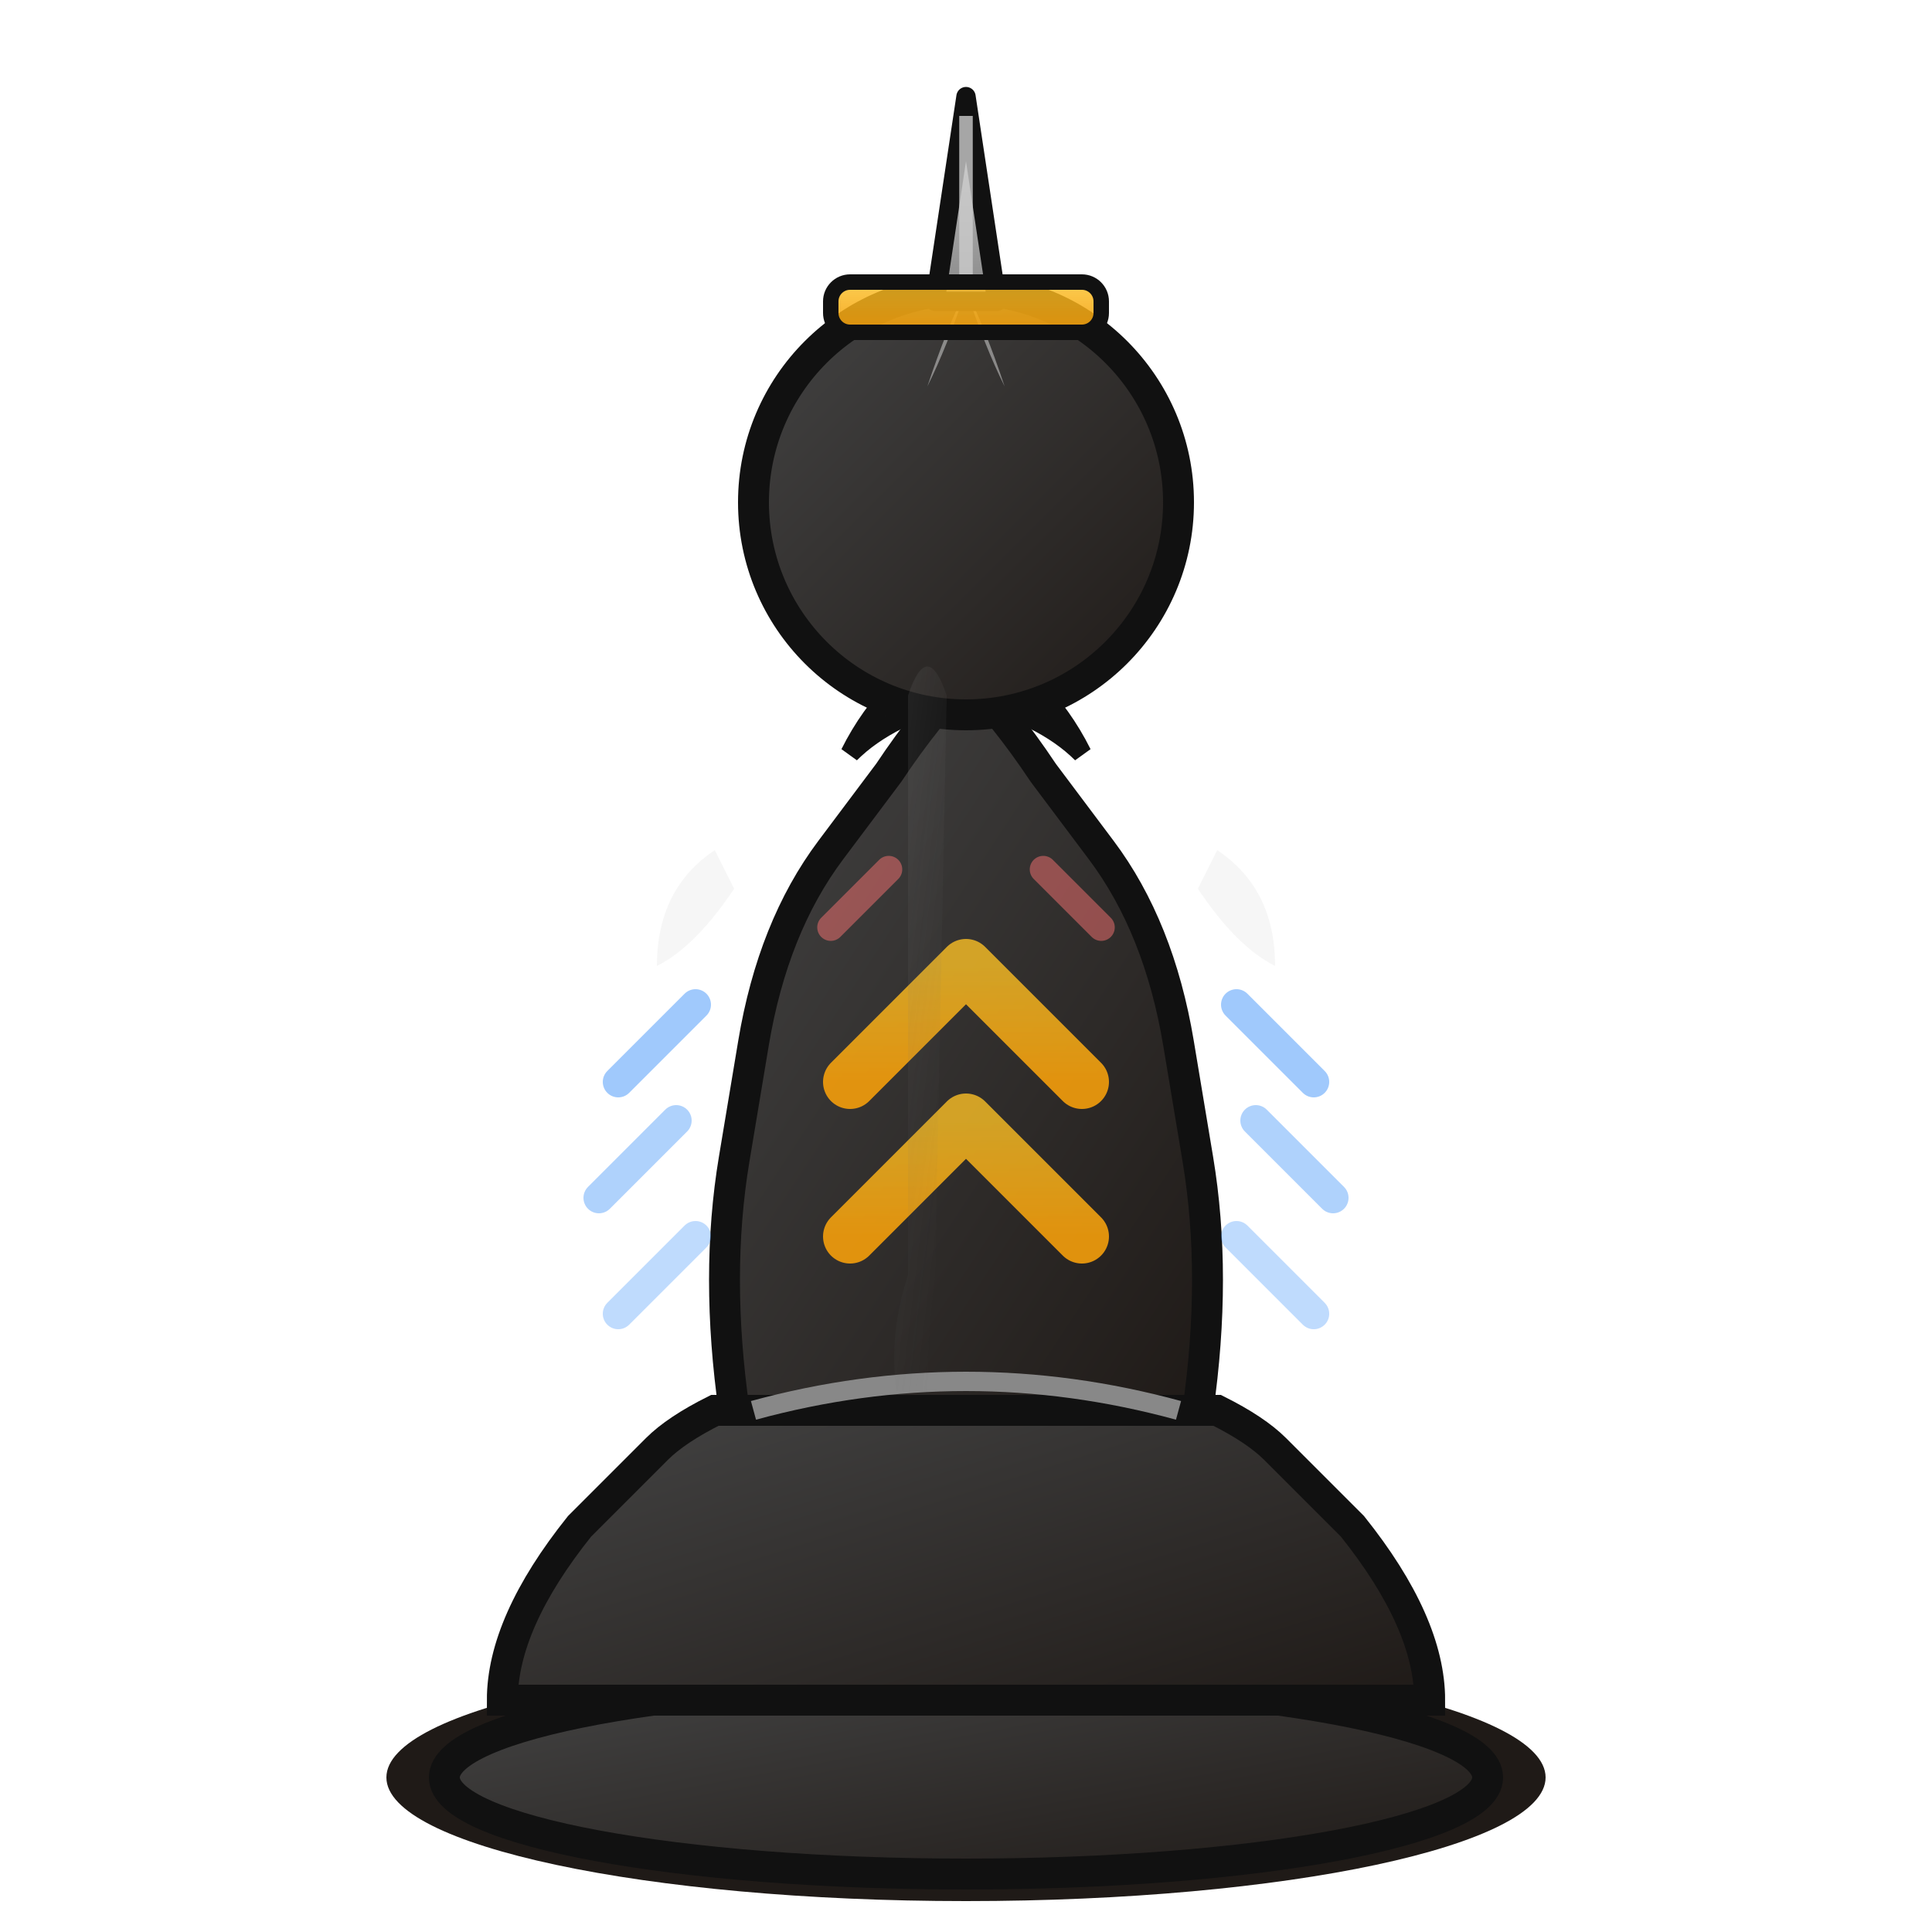
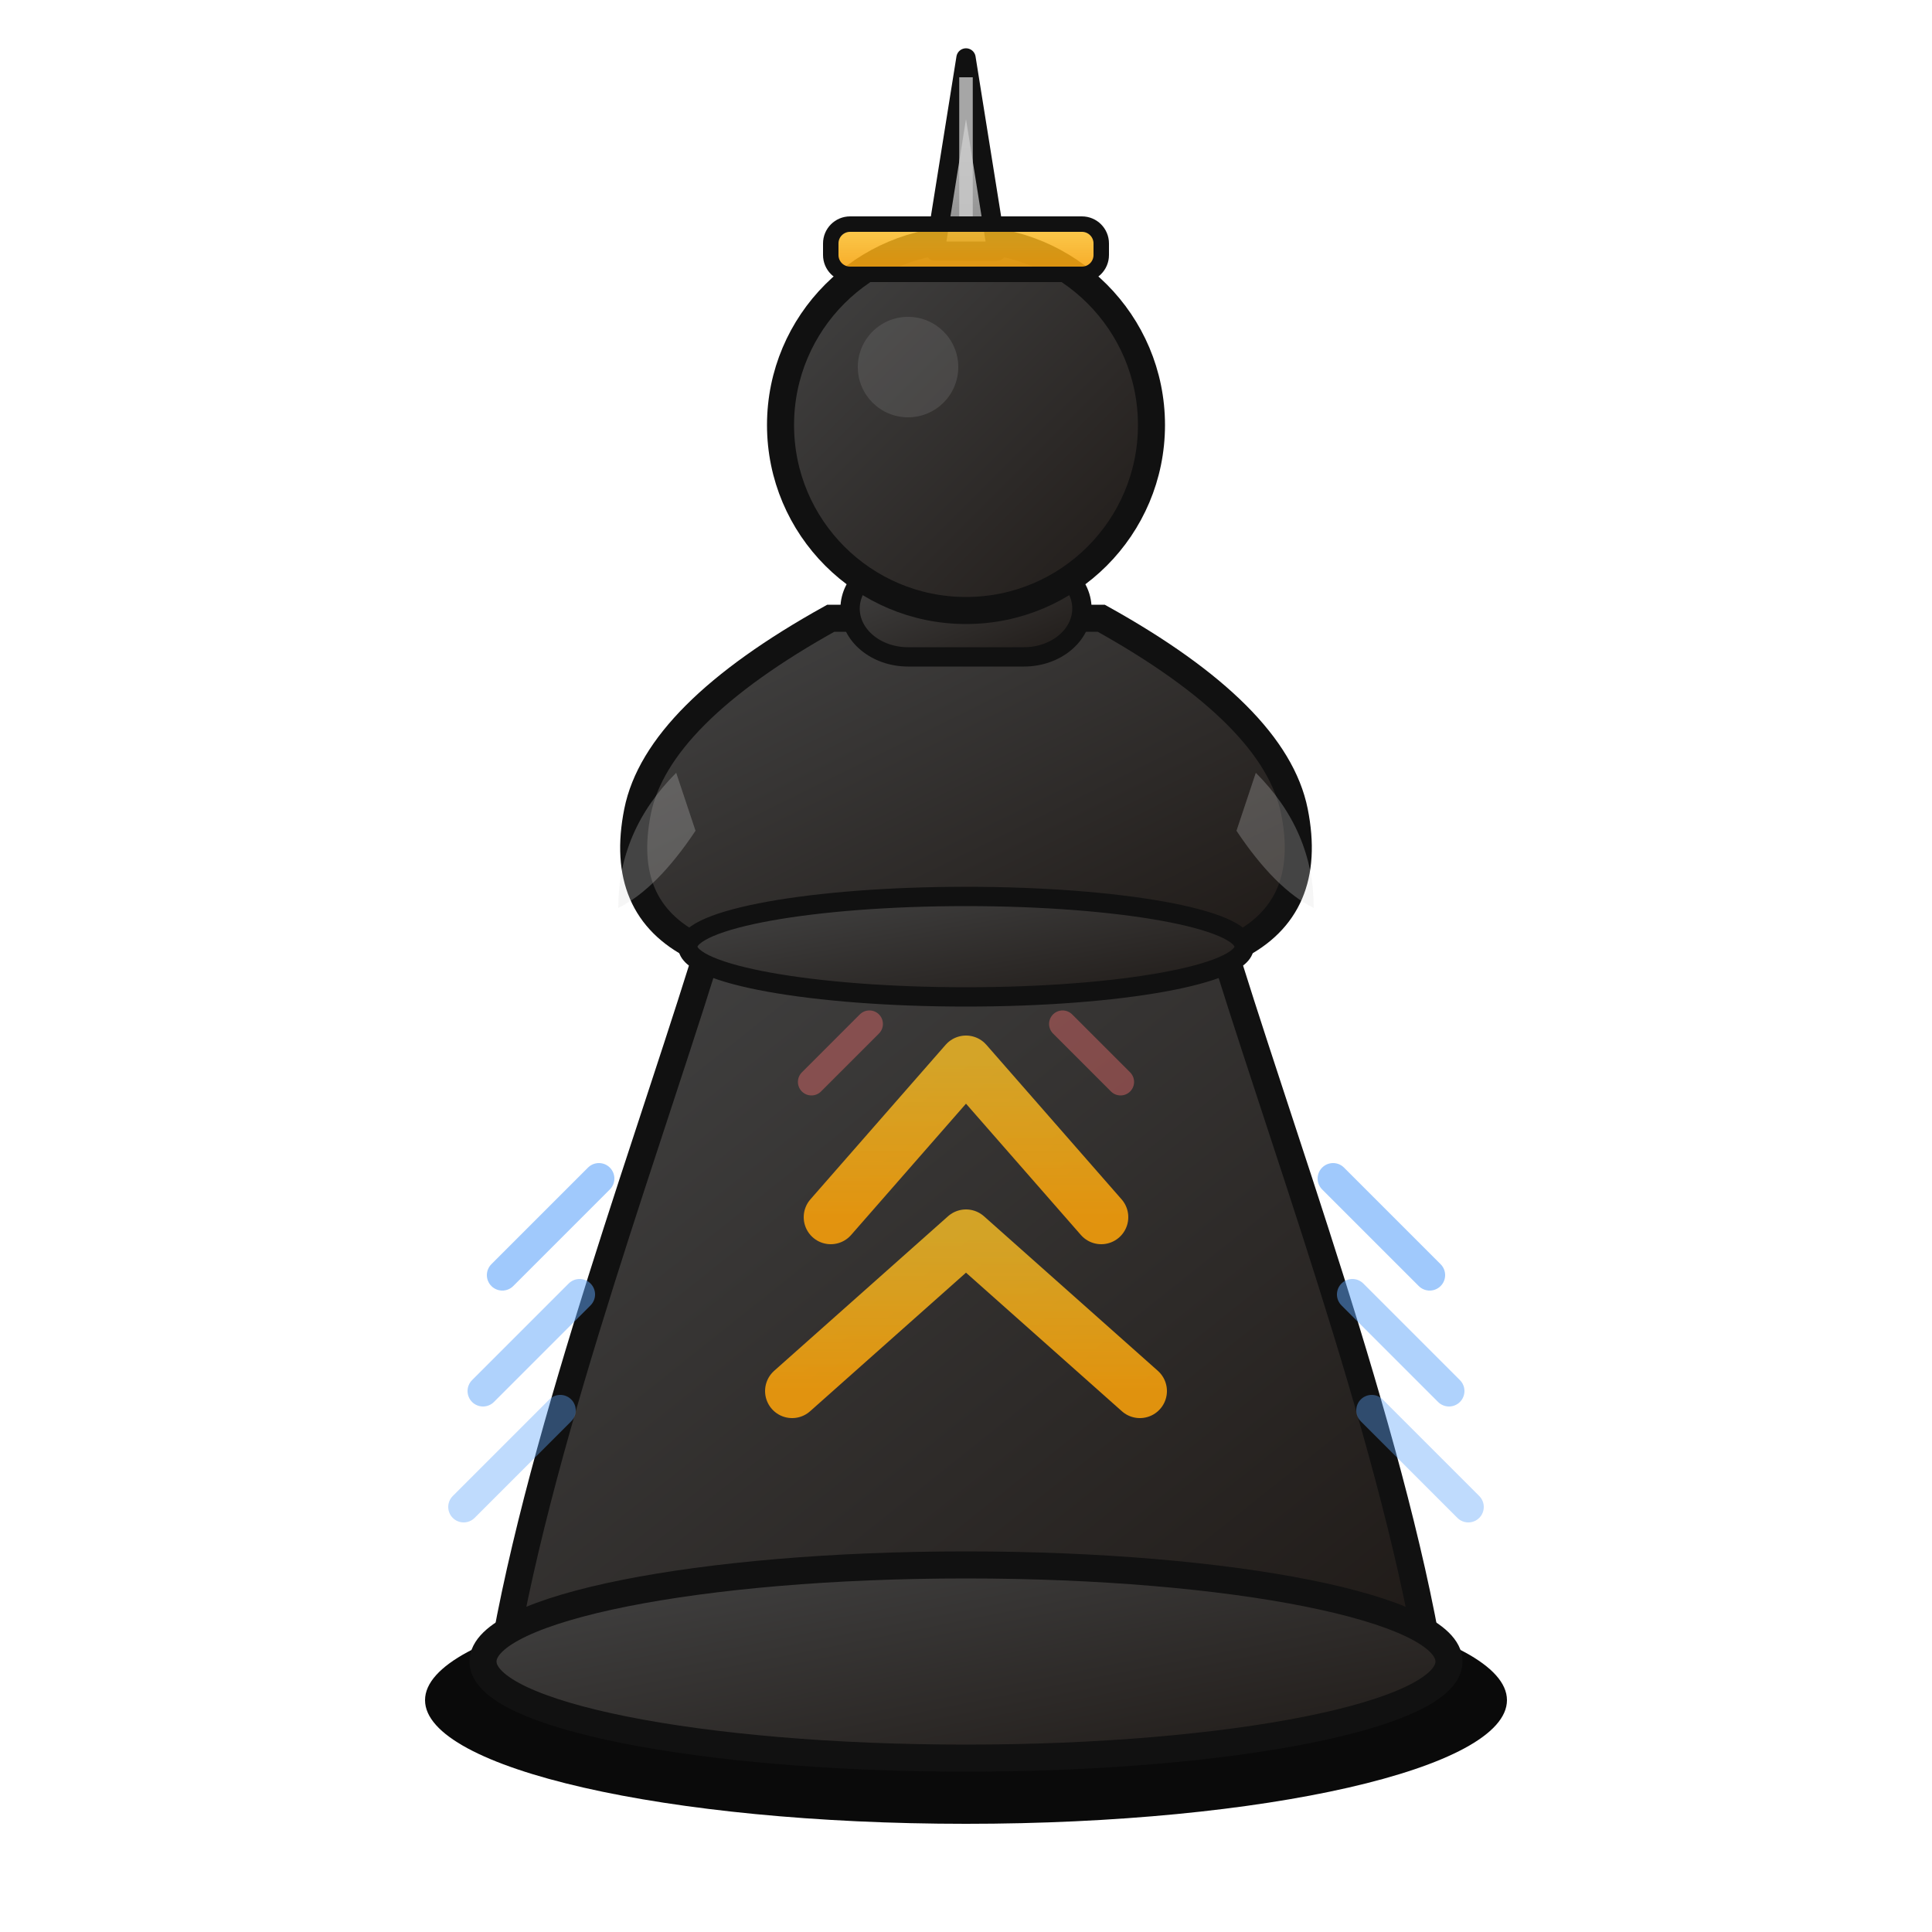
<svg xmlns="http://www.w3.org/2000/svg" viewBox="0 0 50 50" width="177.17" height="177.17">
  <defs>
-     <linearGradient id="bPW-body" x1="0" y1="0" x2="1" y2="1">
+     <linearGradient id="bPW-b" x1="0" y1="0" x2="1" y2="1">
      <stop offset="0" stop-color="#444" />
      <stop offset="1" stop-color="#1f1a17" />
    </linearGradient>
-     <linearGradient id="bPW-shine" x1="0.2" y1="0" x2="0.8" y2="1">
-       <stop offset="0" stop-color="#888" stop-opacity="0.6" />
-       <stop offset="1" stop-color="#555" stop-opacity="0" />
-     </linearGradient>
-     <linearGradient id="bPW-blade" x1="0.5" y1="1" x2="0.5" y2="0">
+     <linearGradient id="bPW-bl" x1="0.5" y1="1" x2="0.5" y2="0">
      <stop offset="0" stop-color="#888" />
      <stop offset="1" stop-color="#ccc" />
    </linearGradient>
-     <linearGradient id="bPW-accent" x1="0.5" y1="1" x2="0.5" y2="0">
+     <linearGradient id="bPW-g" x1="0.5" y1="1" x2="0.5" y2="0">
      <stop offset="0" stop-color="#f59e0b" stop-opacity="0.9" />
      <stop offset="1" stop-color="#fbbf24" stop-opacity="0.8" />
    </linearGradient>
  </defs>
-   <ellipse cx="25" cy="46" rx="15" ry="3.2" fill="#1f1a17" />
-   <ellipse cx="25" cy="46" rx="13.5" ry="2.5" fill="url(#bPW-body)" stroke="#111" stroke-width="0.8" />
-   <path d="M13 44 Q13 42 15 39.5 L17 37.5 Q17.5 37 18.5 36.5 L31.5 36.5 Q32.5 37 33 37.5 L35 39.5 Q37 42 37 44 Z" fill="url(#bPW-body)" stroke="#111" stroke-width="0.8" />
-   <path d="M19 36.5 Q18.5 33 19 30 L19.5 27 Q20 24 21.5 22 L23 20 Q24 18.5 25 17.5 Q26 18.5 27 20 L28.5 22 Q30 24 30.5 27 L31 30 Q31.5 33 31 36.5 Z" fill="url(#bPW-body)" stroke="#111" stroke-width="0.8" stroke-linejoin="round" />
-   <path d="M22 19.5 Q23 17.5 25 16.5 Q27 17.5 28 19.5 Q27 18.5 25 18 Q23 18.5 22 19.5 Z" fill="url(#bPW-body)" stroke="#111" stroke-width="0.5" />
-   <circle cx="25" cy="13" r="5.5" fill="url(#bPW-body)" stroke="#111" stroke-width="0.8" />
-   <path d="M25 7.5 Q24.5 9 24 10 Q24.5 8.5 25 7.5 Q25.5 8.5 26 10 Q25.5 9 25 7.5 Z" fill="#ddd" opacity="0.5" />
-   <path d="M24.2 7.8 L25 2.5 L25.8 7.8 Z" fill="url(#bPW-blade)" stroke="#111" stroke-width="0.5" stroke-linejoin="round" />
-   <line x1="25" y1="3" x2="25" y2="7.5" stroke="#ccc" stroke-width="0.35" opacity="0.8" />
-   <rect x="21.5" y="7.3" width="7" height="1.3" rx="0.5" fill="url(#bPW-accent)" stroke="#111" stroke-width="0.4" />
-   <path d="M22 32 L25 29 L28 32" fill="none" stroke="url(#bPW-accent)" stroke-width="1.4" stroke-linecap="round" stroke-linejoin="round" />
-   <path d="M22 28 L25 25 L28 28" fill="none" stroke="url(#bPW-accent)" stroke-width="1.4" stroke-linecap="round" stroke-linejoin="round" />
-   <line x1="16" y1="28" x2="18" y2="26" stroke="#60a5fa" stroke-width="0.8" stroke-linecap="round" opacity="0.6" />
-   <line x1="15.5" y1="31" x2="17.5" y2="29" stroke="#60a5fa" stroke-width="0.8" stroke-linecap="round" opacity="0.5" />
-   <line x1="16" y1="34" x2="18" y2="32" stroke="#60a5fa" stroke-width="0.8" stroke-linecap="round" opacity="0.4" />
-   <line x1="34" y1="28" x2="32" y2="26" stroke="#60a5fa" stroke-width="0.8" stroke-linecap="round" opacity="0.6" />
-   <line x1="34.5" y1="31" x2="32.5" y2="29" stroke="#60a5fa" stroke-width="0.8" stroke-linecap="round" opacity="0.5" />
-   <line x1="34" y1="34" x2="32" y2="32" stroke="#60a5fa" stroke-width="0.8" stroke-linecap="round" opacity="0.4" />
-   <line x1="21.5" y1="24" x2="23" y2="22.5" stroke="#f87171" stroke-width="0.7" stroke-linecap="round" opacity="0.5" />
-   <line x1="27" y1="22.5" x2="28.5" y2="24" stroke="#f87171" stroke-width="0.7" stroke-linecap="round" opacity="0.5" />
-   <path d="M18.5 22 Q17 23 17 25 Q18 24.5 19 23 Z" fill="#ddd" opacity="0.25" />
-   <path d="M31.5 22 Q33 23 33 25 Q32 24.5 31 23 Z" fill="#ddd" opacity="0.25" />
-   <path d="M19.5 36.5 Q25 35 30.5 36.5" fill="none" stroke="#888" stroke-width="0.5" />
-   <path d="M23.5 18 Q24 16.5 24.5 18 L24.2 33 Q24 34.5 24 36 L23.2 36 Q23 34.5 23.5 33 Z" fill="url(#bPW-shine)" opacity="0.25" />
+   <ellipse cx="25" cy="44" rx="14" ry="3.2" fill="#0a0a0a" />
+   <path d="M18.5 24 C17 29 14 37 13 43 L37 43 C36 37 33 29 31.5 24 Z" fill="url(#bPW-b)" stroke="#111" stroke-width="0.7" />
+   <ellipse cx="25" cy="43" rx="12.5" ry="2.5" fill="url(#bPW-b)" stroke="#111" stroke-width="0.7" />
+   <path d="M21.5 16 Q17 18.5 16.5 21 Q16 23.5 18 24.5 L32 24.5 Q34 23.5 33.5 21 Q33 18.5 28.5 16 Z" fill="url(#bPW-b)" stroke="#111" stroke-width="0.7" />
+   <ellipse cx="25" cy="24.5" rx="7.2" ry="1.3" fill="url(#bPW-b)" stroke="#111" stroke-width="0.5" />
+   <rect x="22" y="14.5" width="6" height="2.5" rx="1.5" fill="url(#bPW-b)" stroke="#111" stroke-width="0.5" />
+   <circle cx="25" cy="11" r="4.8" fill="url(#bPW-b)" stroke="#111" stroke-width="0.7" />
+   <circle cx="23.5" cy="9.5" r="1.3" fill="#888" opacity="0.25" />
+   <path d="M24.2 6.5 L25 1.5 L25.8 6.5 Z" fill="url(#bPW-bl)" stroke="#111" stroke-width="0.5" stroke-linejoin="round" />
+   <line x1="25" y1="2" x2="25" y2="6" stroke="#ccc" stroke-width="0.35" opacity="0.8" />
+   <rect x="21.5" y="5.8" width="7" height="1.3" rx="0.5" fill="url(#bPW-g)" stroke="#111" stroke-width="0.4" />
+   <path d="M20.5 36 L25 32 L29.5 36" fill="none" stroke="url(#bPW-g)" stroke-width="1.4" stroke-linecap="round" stroke-linejoin="round" />
+   <path d="M21.5 31.5 L25 27.5 L28.5 31.5" fill="none" stroke="url(#bPW-g)" stroke-width="1.4" stroke-linecap="round" stroke-linejoin="round" />
+   <line x1="13" y1="33" x2="15.5" y2="30.5" stroke="#60a5fa" stroke-width="0.8" stroke-linecap="round" opacity="0.6" />
+   <line x1="12.5" y1="36" x2="15" y2="33.5" stroke="#60a5fa" stroke-width="0.8" stroke-linecap="round" opacity="0.5" />
+   <line x1="12" y1="39" x2="14.5" y2="36.5" stroke="#60a5fa" stroke-width="0.8" stroke-linecap="round" opacity="0.4" />
+   <line x1="37" y1="33" x2="34.5" y2="30.5" stroke="#60a5fa" stroke-width="0.8" stroke-linecap="round" opacity="0.6" />
+   <line x1="37.5" y1="36" x2="35" y2="33.5" stroke="#60a5fa" stroke-width="0.8" stroke-linecap="round" opacity="0.5" />
+   <line x1="38" y1="39" x2="35.5" y2="36.5" stroke="#60a5fa" stroke-width="0.8" stroke-linecap="round" opacity="0.4" />
+   <path d="M17.5 20 Q16 21.5 16 23.5 Q17 23 18 21.5 Z" fill="#ddd" opacity="0.25" />
+   <path d="M32.5 20 Q34 21.5 34 23.5 Q33 23 32 21.5 Z" fill="#ddd" opacity="0.25" />
+   <line x1="21" y1="28" x2="22.5" y2="26.5" stroke="#f87171" stroke-width="0.7" stroke-linecap="round" opacity="0.4" />
+   <line x1="27.5" y1="26.5" x2="29" y2="28" stroke="#f87171" stroke-width="0.7" stroke-linecap="round" opacity="0.4" />
</svg>
